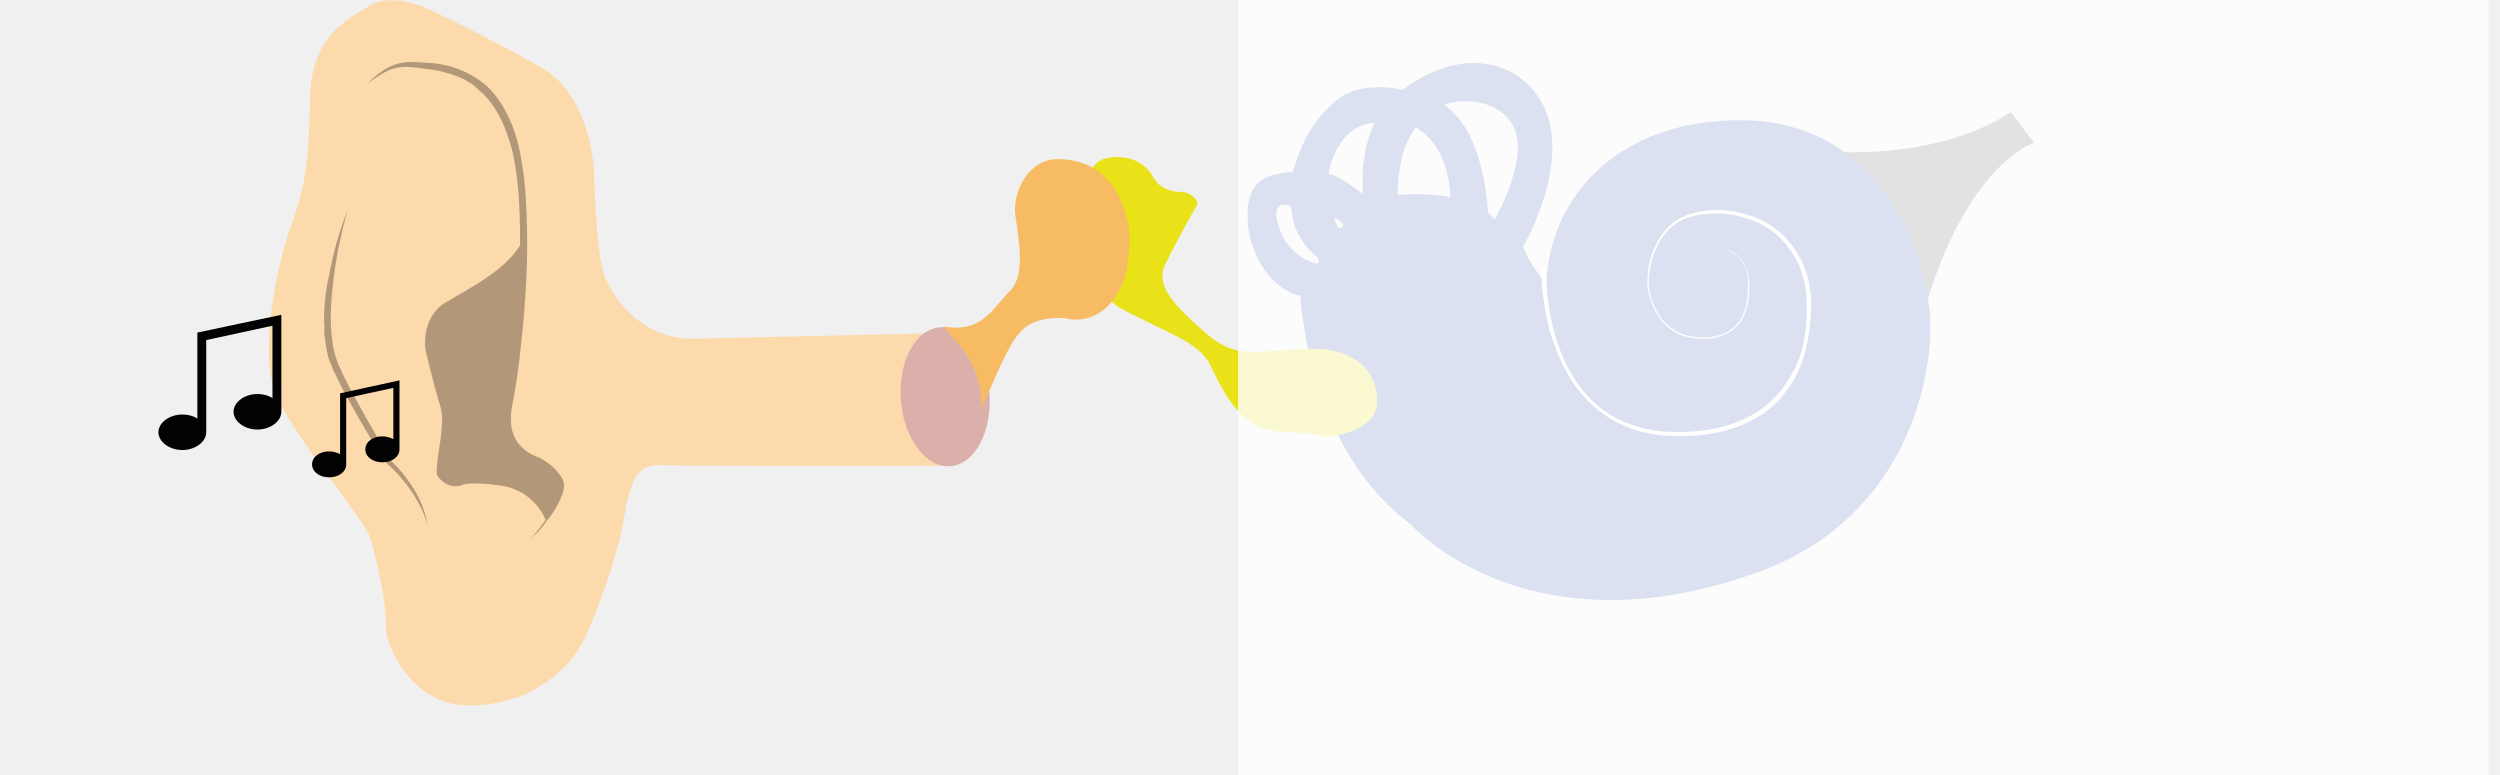
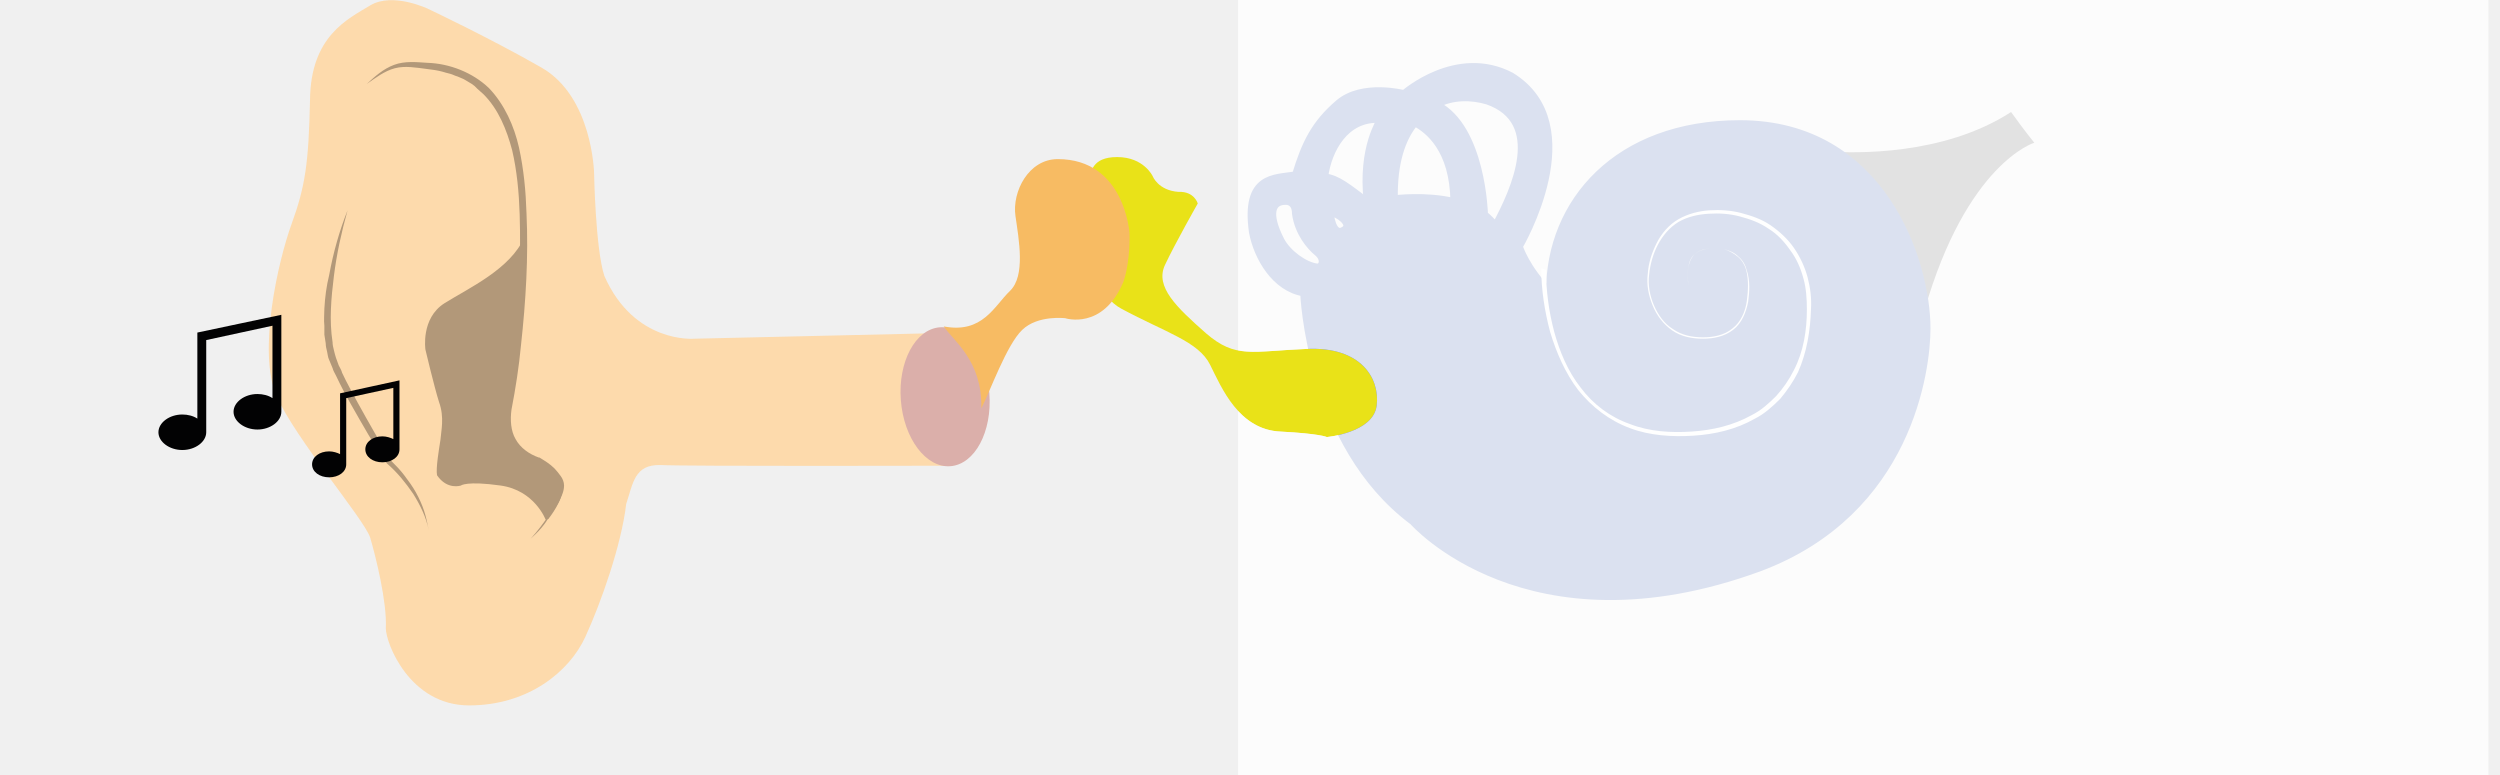
<svg xmlns="http://www.w3.org/2000/svg" version="1.1" id="Ebene_1" x="0px" y="0px" viewBox="0 0 366.1 113.4" style="enable-background:new 0 0 366.1 113.4;" xml:space="preserve">
  <style type="text/css">
	.st0{fill:#6E6E6E;}
	.st1{fill:#FDDAAC;}
	.st2{fill:#4D6BB2;stroke:#4D6BB2;stroke-miterlimit:10;}
	.st3{fill:#E9E218;}
	.st4{fill:#DBAFAA;}
	.st5{fill:#F7BB63;}
	.st6{fill:#B29879;}
	.st7{fill:#FFFFFF;}
	.st8{fill:#020203;}
	.st9{opacity:0.8;fill:#FFFFFF;enable-background:new    ;}
</style>
  <g id="Ebene_3">
</g>
  <path class="st0" d="M294.5,16.4c-10,6.5-23.2,6-26.5,5.8c8.9,5.4,12.8,15.8,13.7,23.2l0.1,0.1c6.2-21.6,16.1-24.6,16.1-24.6  S296.5,19.2,294.5,16.4z" />
  <path class="st1" d="M136.6,48.8l-34.9,0.8c0,0-8.8,0.8-13.2-9.2c-1.3-4-1.5-15-1.5-15s-0.2-11.2-7.7-15.5S62.7,1.3,62.7,1.3  s-5.2-2.5-8.5-0.5s-8.7,4.5-8.8,13.8c-0.2,9.3-0.7,12.7-2.7,18.2s-5,18.8-2.2,25.2c2.8,6.3,12.8,18,13.7,20.7  c0.8,2.7,2.5,9.5,2.3,13.3c0,2.2,3.5,11.3,12.2,11.3s14.7-5,17-10s5.3-13.5,6-19.5c1-3,1.2-5.8,5-5.7c3.8,0.2,42.5,0.1,42.5,0.1  L136.6,48.8z" />
  <path class="st2" d="M254.8,18.1c-18,0-27.9,11.5-27.9,24.6c-3.4-3.4-4.4-6.6-4.4-6.6s10.5-17.8-1.2-25c-8-4.2-15.7,2.6-15.7,2.6  s-6.1-1.6-9.6,1.4s-4.9,5.9-6.3,10.5c-3,0.5-7.5,0-6.3,8.4c0.7,3.7,3.3,8.2,7.5,8.9c0,0,0.8,22.2,16,33.5c0,0,16.8,19.2,50.7,6.8  c22-8.2,24.6-29.1,24.6-35.1C282.2,38.2,275.6,18.1,254.8,18.1z M192.9,39.1c-1.8-0.2-4.3-2-5.3-3.9c-2.1-4.1-1.2-5.7,0.6-5.7  c0,0,1.5-0.2,1.5,1.8c0.4,2.8,2.1,4.8,3.2,5.7C194,37.9,193.7,39.1,192.9,39.1z M196.9,33.6c-1.8,1.3-2.1-2.5-2.1-2.5  C196,31.3,198,32.8,196.9,33.6z M200.2,29.5c-2.7-2-4.3-3.4-6.2-3.6c0.5-3.9,3-8.7,8.1-8.4C202.2,17.6,199.3,21.5,200.2,29.5z   M204.2,29.1c-0.1-5.2,1.1-8.8,3-11.1c1.9,1,5.6,3.8,5.7,11.5C208.7,28.5,204.2,29.1,204.2,29.1z M217.4,31.4L217.4,31.4  c0,0-0.3-12.7-7-16.1c2.3-1.2,5-1.2,7.4-0.5c8.6,3,4,13,1.2,18.2C218.5,32.4,218,31.9,217.4,31.4z" />
  <path class="st3" d="M201.6,59.4c0.5-4-2.3-8.7-10.3-8.3c-8,0.3-10.3,1.5-14.7-2.3c-4.3-3.8-7.5-6.8-6-10s4.8-9,4.8-9  s-0.5-1.8-2.8-1.7c-3-0.2-3.8-2.3-3.8-2.3s-1.3-2.8-5.2-2.8c-3.8,0-3.7,2.3-4.2,3s-1.7,15.7,4.8,19.2s11.3,4.8,13,8.2  s4.2,9.5,10.3,9.8c5.8,0.3,6.8,0.8,6.8,0.8S201.1,63.4,201.6,59.4z" />
-   <ellipse transform="matrix(0.9971 -7.612638e-02 7.612638e-02 0.9971 -4.0213 10.7045)" class="st4" cx="138.4" cy="58.1" rx="6.5" ry="10.2" />
+   <ellipse transform="matrix(0.9971 -7.612624e-02 7.612624e-02 0.9971 -4.0213 10.7045)" class="st4" cx="138.4" cy="58.1" rx="6.5" ry="10.2" />
  <path class="st5" d="M165.4,34.1c0,0-0.7-10.8-10.5-10.8c-4.3,0-6.7,4.8-6.2,8.3s1.5,8.8-0.8,11s-4,6.3-9.7,5.2c1.3,2,5.7,5,5.5,12  c1.3-2.5,3.7-9.3,6-11.5s6.3-1.7,6.3-1.7s5.5,1.8,8.5-5.3C165.6,38.1,165.4,34.1,165.4,34.1z" />
  <g>
    <path class="st6" d="M77.7,78.9c1-1.1,1.9-2.3,2.7-3.5c0.4-0.6,0.8-1.3,1-1.9c0.3-0.7,0.5-1.4,0.5-2l0,0c-0.1-0.7-0.7-1.3-1.3-1.8   c-0.6-0.5-1.3-1.1-2-1.5h0.1c-1.7-0.6-3.1-1.6-4-3.2c-0.9-1.5-1-3.3-0.7-5c0.6-3.2,1-6.3,1.3-9.5c0.7-6.4,1-12.7,0.8-19.1   C76,28.2,75.7,25,75,22c-0.8-3-2-6-4.2-8.2L69.9,13c-0.1-0.1-0.3-0.3-0.4-0.4l-0.4-0.3l-1-0.6c-0.3-0.2-0.7-0.3-1.1-0.5   c-0.4-0.1-0.7-0.3-1.1-0.4c-0.4-0.1-0.8-0.2-1.1-0.3c-0.7-0.2-1.5-0.3-2.3-0.4c-1.6-0.2-3.2-0.5-4.7-0.1s-2.8,1.4-4.1,2.3   c1.2-1.1,2.4-2.2,4-2.8s3.3-0.4,4.9-0.3c3.2,0.1,6.6,1.4,9,3.7c2.3,2.4,3.7,5.6,4.4,8.7c0.7,3.2,1,6.4,1.1,9.6   c0.3,6.4-0.1,12.9-0.8,19.3c-0.3,3.2-0.8,6.4-1.4,9.5c-0.2,1.5-0.1,3.1,0.6,4.3c0.7,1.3,2,2.2,3.4,2.7l0,0c0,0,0,0,0.1,0   c0.8,0.5,1.5,0.9,2.2,1.6c0.3,0.3,0.6,0.7,0.9,1.1s0.5,0.9,0.5,1.4l0,0l0,0c0,0.9-0.4,1.6-0.7,2.3c-0.4,0.7-0.8,1.3-1.3,1.9   C79.9,76.8,78.8,77.9,77.7,78.9z" />
  </g>
  <g>
    <path class="st6" d="M50.9,30.8c-0.9,3.2-1.6,6.4-2,9.6s-0.7,6.5-0.2,9.7c0,0.4,0.1,0.8,0.2,1.2c0.1,0.4,0.2,0.8,0.3,1.1l0.4,1.1   c0.2,0.4,0.4,0.7,0.5,1.1c0.7,1.5,1.5,2.9,2.3,4.4c1.6,2.9,3.2,5.7,4.9,8.5l-0.1-0.1c0.7,0.7,1.4,1.4,2,2.2   c0.6,0.8,1.2,1.6,1.7,2.5s0.9,1.8,1.2,2.7c0.3,0.9,0.5,1.9,0.7,2.9c-0.2-1-0.5-1.9-0.9-2.8s-0.9-1.8-1.4-2.6   c-1.1-1.6-2.3-3.1-3.8-4.4c0,0,0,0-0.1-0.1l0,0c-1.9-2.7-3.5-5.6-5.1-8.4c-0.8-1.4-1.6-2.9-2.3-4.4c-0.2-0.4-0.4-0.7-0.5-1.1   l-0.5-1.2c-0.2-0.4-0.2-0.8-0.3-1.2s-0.2-0.8-0.2-1.2L47.5,49v-1.3c-0.1-0.8,0-1.7,0-2.5c0.1-1.7,0.3-3.3,0.7-4.9   C48.8,37,49.7,33.8,50.9,30.8z" />
  </g>
  <path class="st6" d="M79.9,76.1l0.4-0.1c1.1-1.4,2.1-3.2,2.1-4.6c-0.2-1.8-3.5-3.7-3.5-3.7s-5.5-1.5-4.3-7.8s2.3-16.8,2.2-25.2  c-2,4.7-8.2,7.5-11.7,9.7s-2.8,6.8-2.8,6.8s1.3,5.5,2,7.7c0.8,2.2,0.3,4.2,0.2,5.5c-0.2,1.3-0.7,4.2-0.5,5.2  c1.5,2.2,3.5,1.5,3.5,1.5s0.8-0.7,5.8,0S79.9,76.1,79.9,76.1z" />
  <g>
    <path class="st7" d="M226.4,39.5c0,3,0.4,6.1,1.2,9.1c0.8,2.9,2,5.8,3.9,8.2c1.8,2.4,4.3,4.3,7.2,5.3c2.8,1.1,6,1.3,9,1.1   c3.1-0.2,6.1-0.9,8.8-2.4c1.4-0.7,2.5-1.7,3.6-2.8c1-1.1,1.9-2.4,2.6-3.8c1.4-2.7,1.9-5.8,1.9-8.9c0-1.5-0.1-3.1-0.5-4.5   c-0.4-1.5-1-2.9-1.9-4.1c-0.9-1.3-1.9-2.4-3.2-3.2c-1.3-0.9-2.7-1.4-4.2-1.8c-1.5-0.4-3-0.5-4.6-0.4c-1.5,0.1-3,0.4-4.4,1.2   c-2.6,1.6-4,4.7-4.3,7.7c-0.2,1.5,0.1,3.1,0.7,4.5s1.5,2.7,2.8,3.5c1.3,0.9,2.8,1.2,4.4,1.2c1.5,0,3.1-0.3,4.3-1.3   c1.2-0.9,1.9-2.5,2.1-4s0.3-3.1-0.1-4.6c-0.2-0.7-0.6-1.4-1.2-1.9s-1.3-0.9-2-1.1s-1.5-0.2-2.3-0.1s-1.5,0.3-2.1,0.9   c-0.6,0.5-0.8,1.3-0.9,2.1c-0.1,0.8-0.1,1.6,0.1,2.3c0.2,0.8,0.6,1.5,1.2,2s1.4,0.7,2.2,0.7c-0.8,0-1.6-0.2-2.2-0.7s-1-1.2-1.2-2   s-0.2-1.6-0.1-2.3c0.1-0.8,0.4-1.6,0.9-2.1c0.6-0.6,1.4-0.8,2.1-0.9c0.8-0.1,1.6-0.1,2.3,0.1c0.8,0.2,1.5,0.5,2.1,1.1   c0.6,0.5,1,1.2,1.2,2c0.5,1.5,0.4,3.1,0.2,4.6c-0.3,1.5-0.9,3.1-2.2,4.1s-2.9,1.3-4.4,1.3c-1.6,0-3.2-0.3-4.5-1.2s-2.3-2.2-2.9-3.7   s-0.9-3-0.7-4.6c0.1-1.6,0.6-3.1,1.3-4.5s1.8-2.7,3.2-3.5s3-1.2,4.5-1.3c1.6-0.1,3.2,0,4.7,0.4c1.5,0.4,3,0.9,4.3,1.8   s2.5,2,3.4,3.3s1.6,2.8,2,4.3s0.6,3.1,0.5,4.7c-0.1,3.1-0.6,6.3-1.9,9.2c-0.7,1.4-1.6,2.7-2.6,3.9c-1.1,1.1-2.3,2.2-3.7,2.9   c-2.8,1.6-5.9,2.3-9,2.5s-6.4,0-9.3-1.1c-3-1.1-5.6-3.1-7.6-5.6c-1.9-2.5-3.2-5.5-4.1-8.5c-0.8-3-1.3-6.2-1.3-9.3L226.4,39.5z" />
  </g>
  <g id="Musik">
    <path class="st8" d="M58.5,56.6v-0.9l-8.7,1.9v0.9v8c-0.4-0.2-1-0.4-1.6-0.4c-1.4,0-2.5,0.8-2.5,1.9s1.1,1.9,2.5,1.9   s2.5-0.8,2.5-1.9v-9.7l6.9-1.5v7.5c-0.4-0.2-1-0.4-1.6-0.4c-1.4,0-2.5,0.8-2.5,1.9s1.1,1.9,2.5,1.9s2.5-0.8,2.5-1.9L58.5,56.6   L58.5,56.6z" />
  </g>
  <g id="Musik_1_">
    <path class="st8" d="M41.2,47.4v-1.3l-12.3,2.6V50v11.3c-0.6-0.4-1.4-0.6-2.2-0.6c-1.9,0-3.5,1.2-3.5,2.6s1.6,2.6,3.5,2.6   s3.5-1.2,3.5-2.6V49.8l9.7-2.1v10.6c-0.6-0.4-1.4-0.6-2.2-0.6c-1.9,0-3.5,1.2-3.5,2.6s1.6,2.6,3.5,2.6s3.5-1.2,3.5-2.6V47.4   L41.2,47.4z" />
  </g>
-   <rect x="181.3" y="0" class="st9" width="183.1" height="113.9" />
+   <path class="st9" d="M181.3,0v51.3c2.4,0.5,5.2,0,10-0.2c8-0.4,10.8,4.3,10.3,8.3s-7.3,4.6-7.3,4.6s-1-0.5-6.8-0.8  c-2.7-0.1-4.7-1.4-6.2-3v53.7h183.1V0H181.3z" />
</svg>
